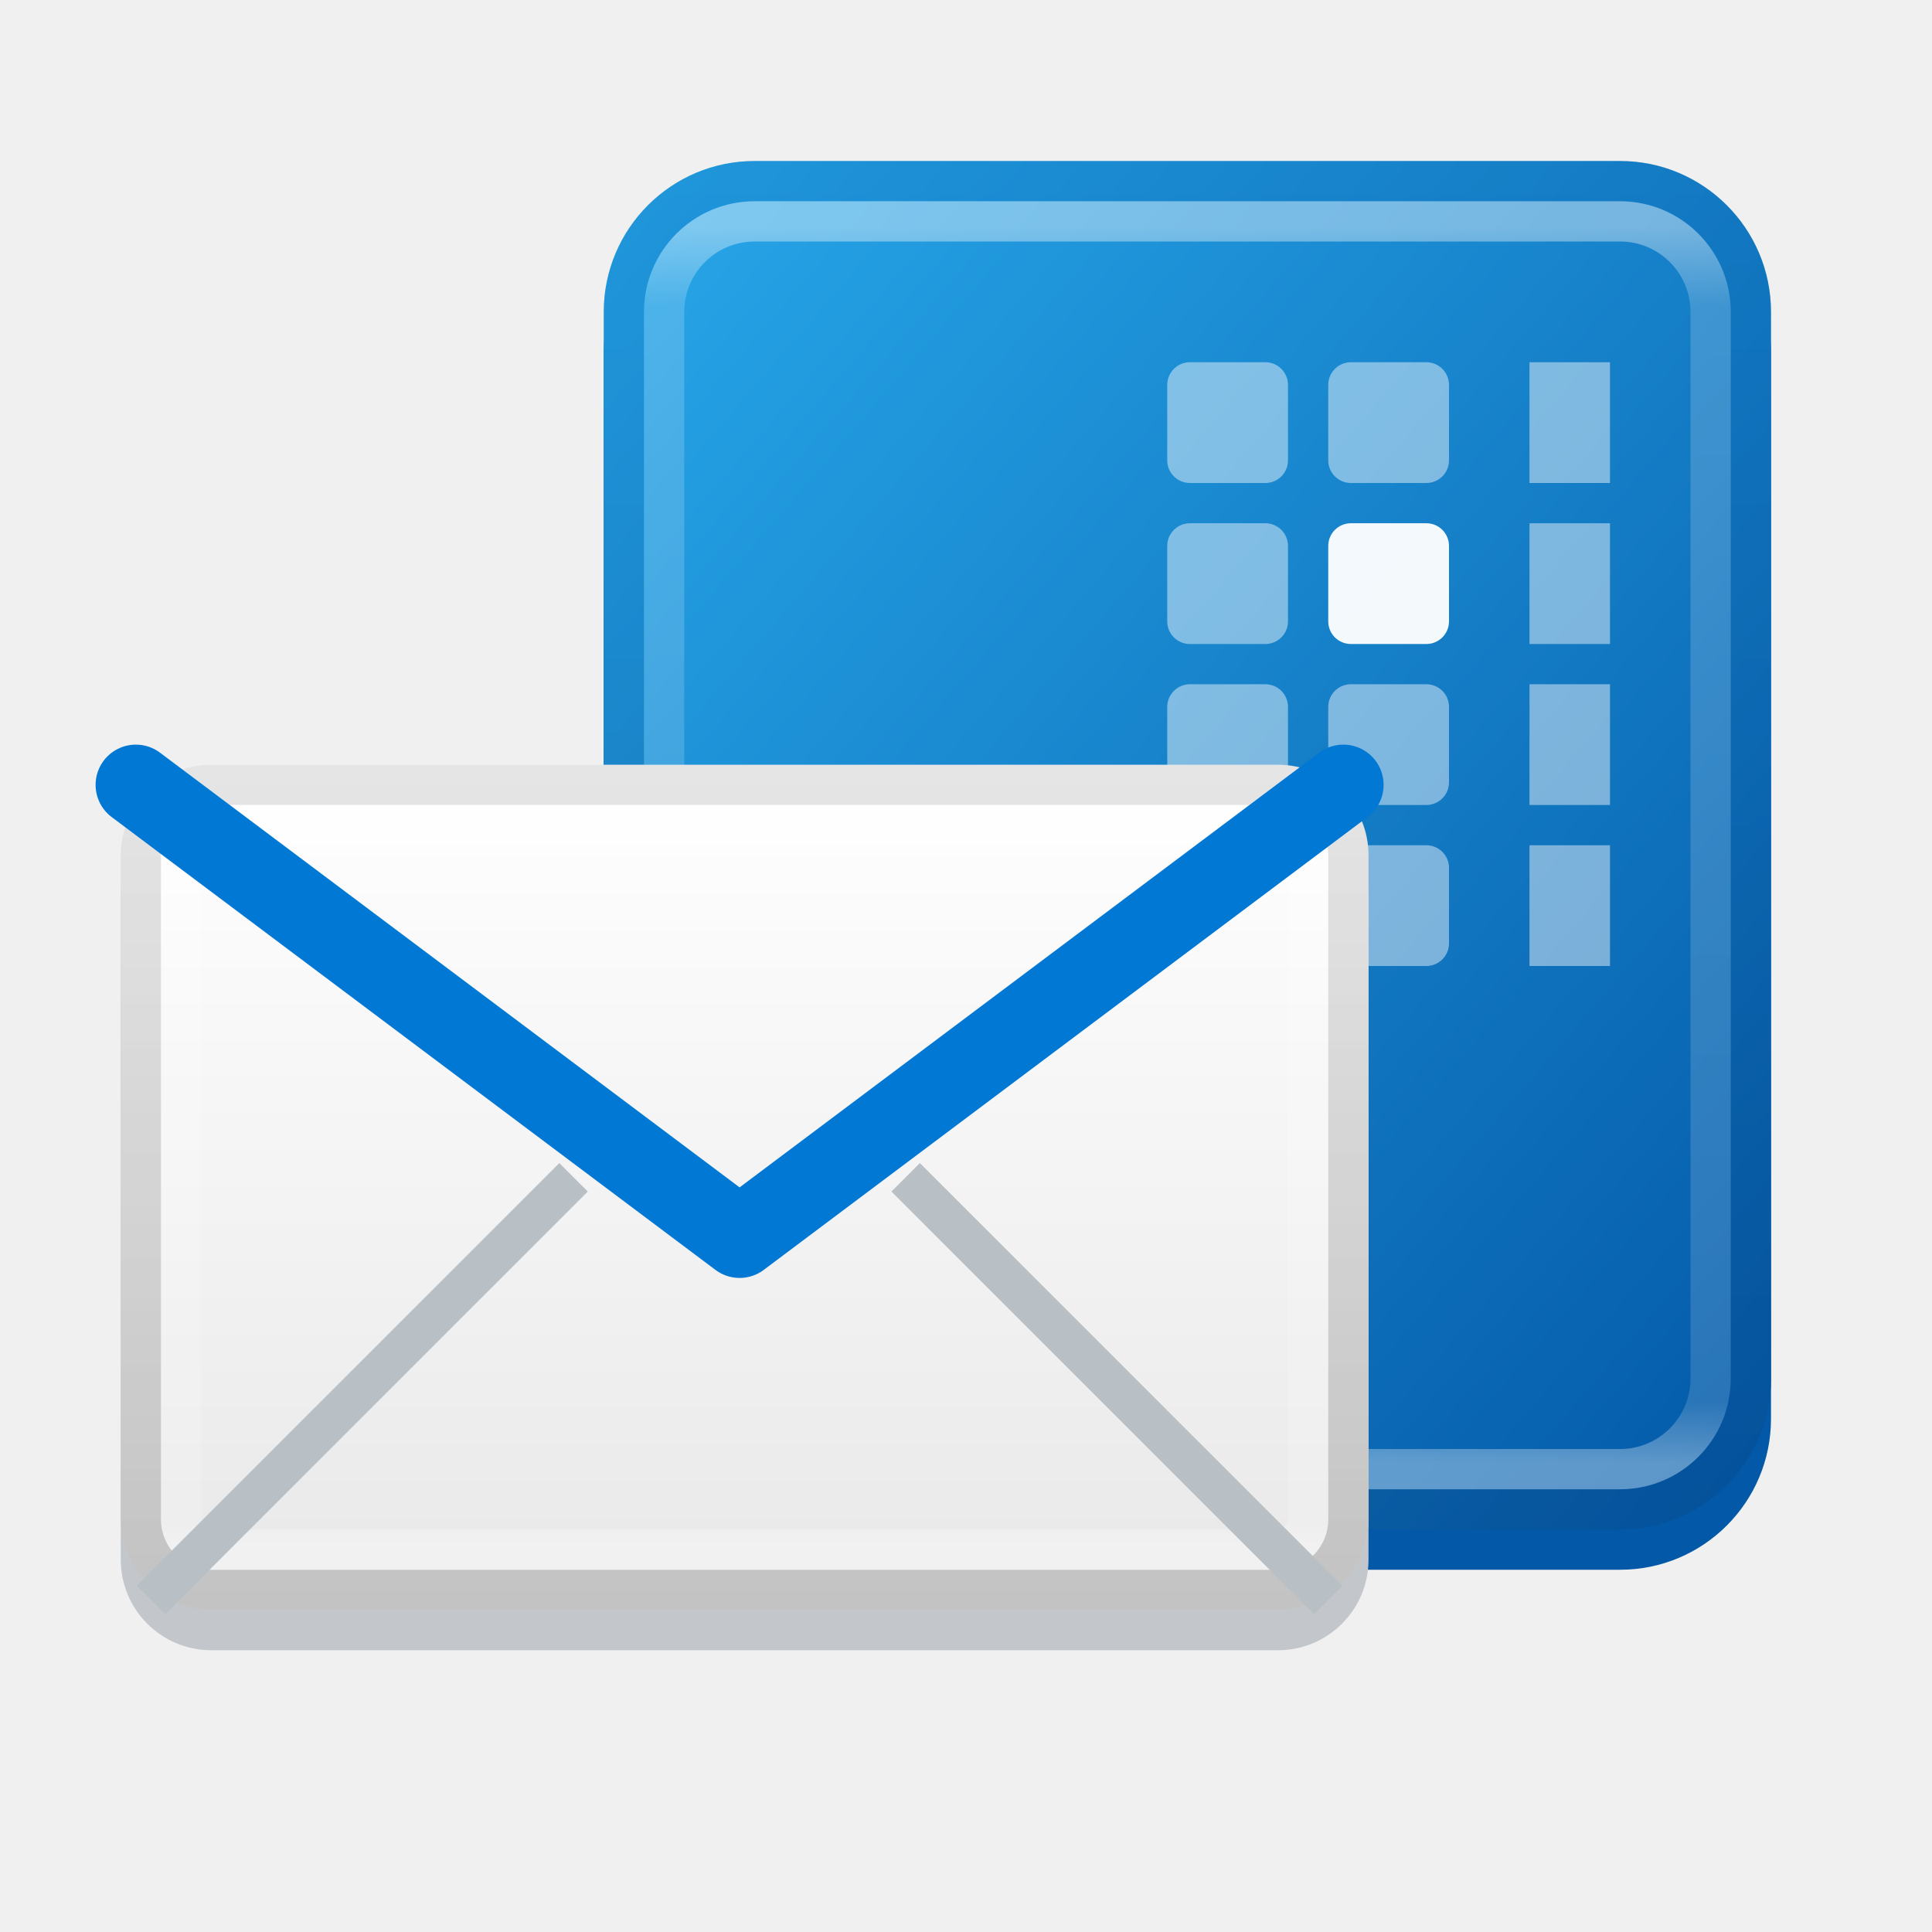
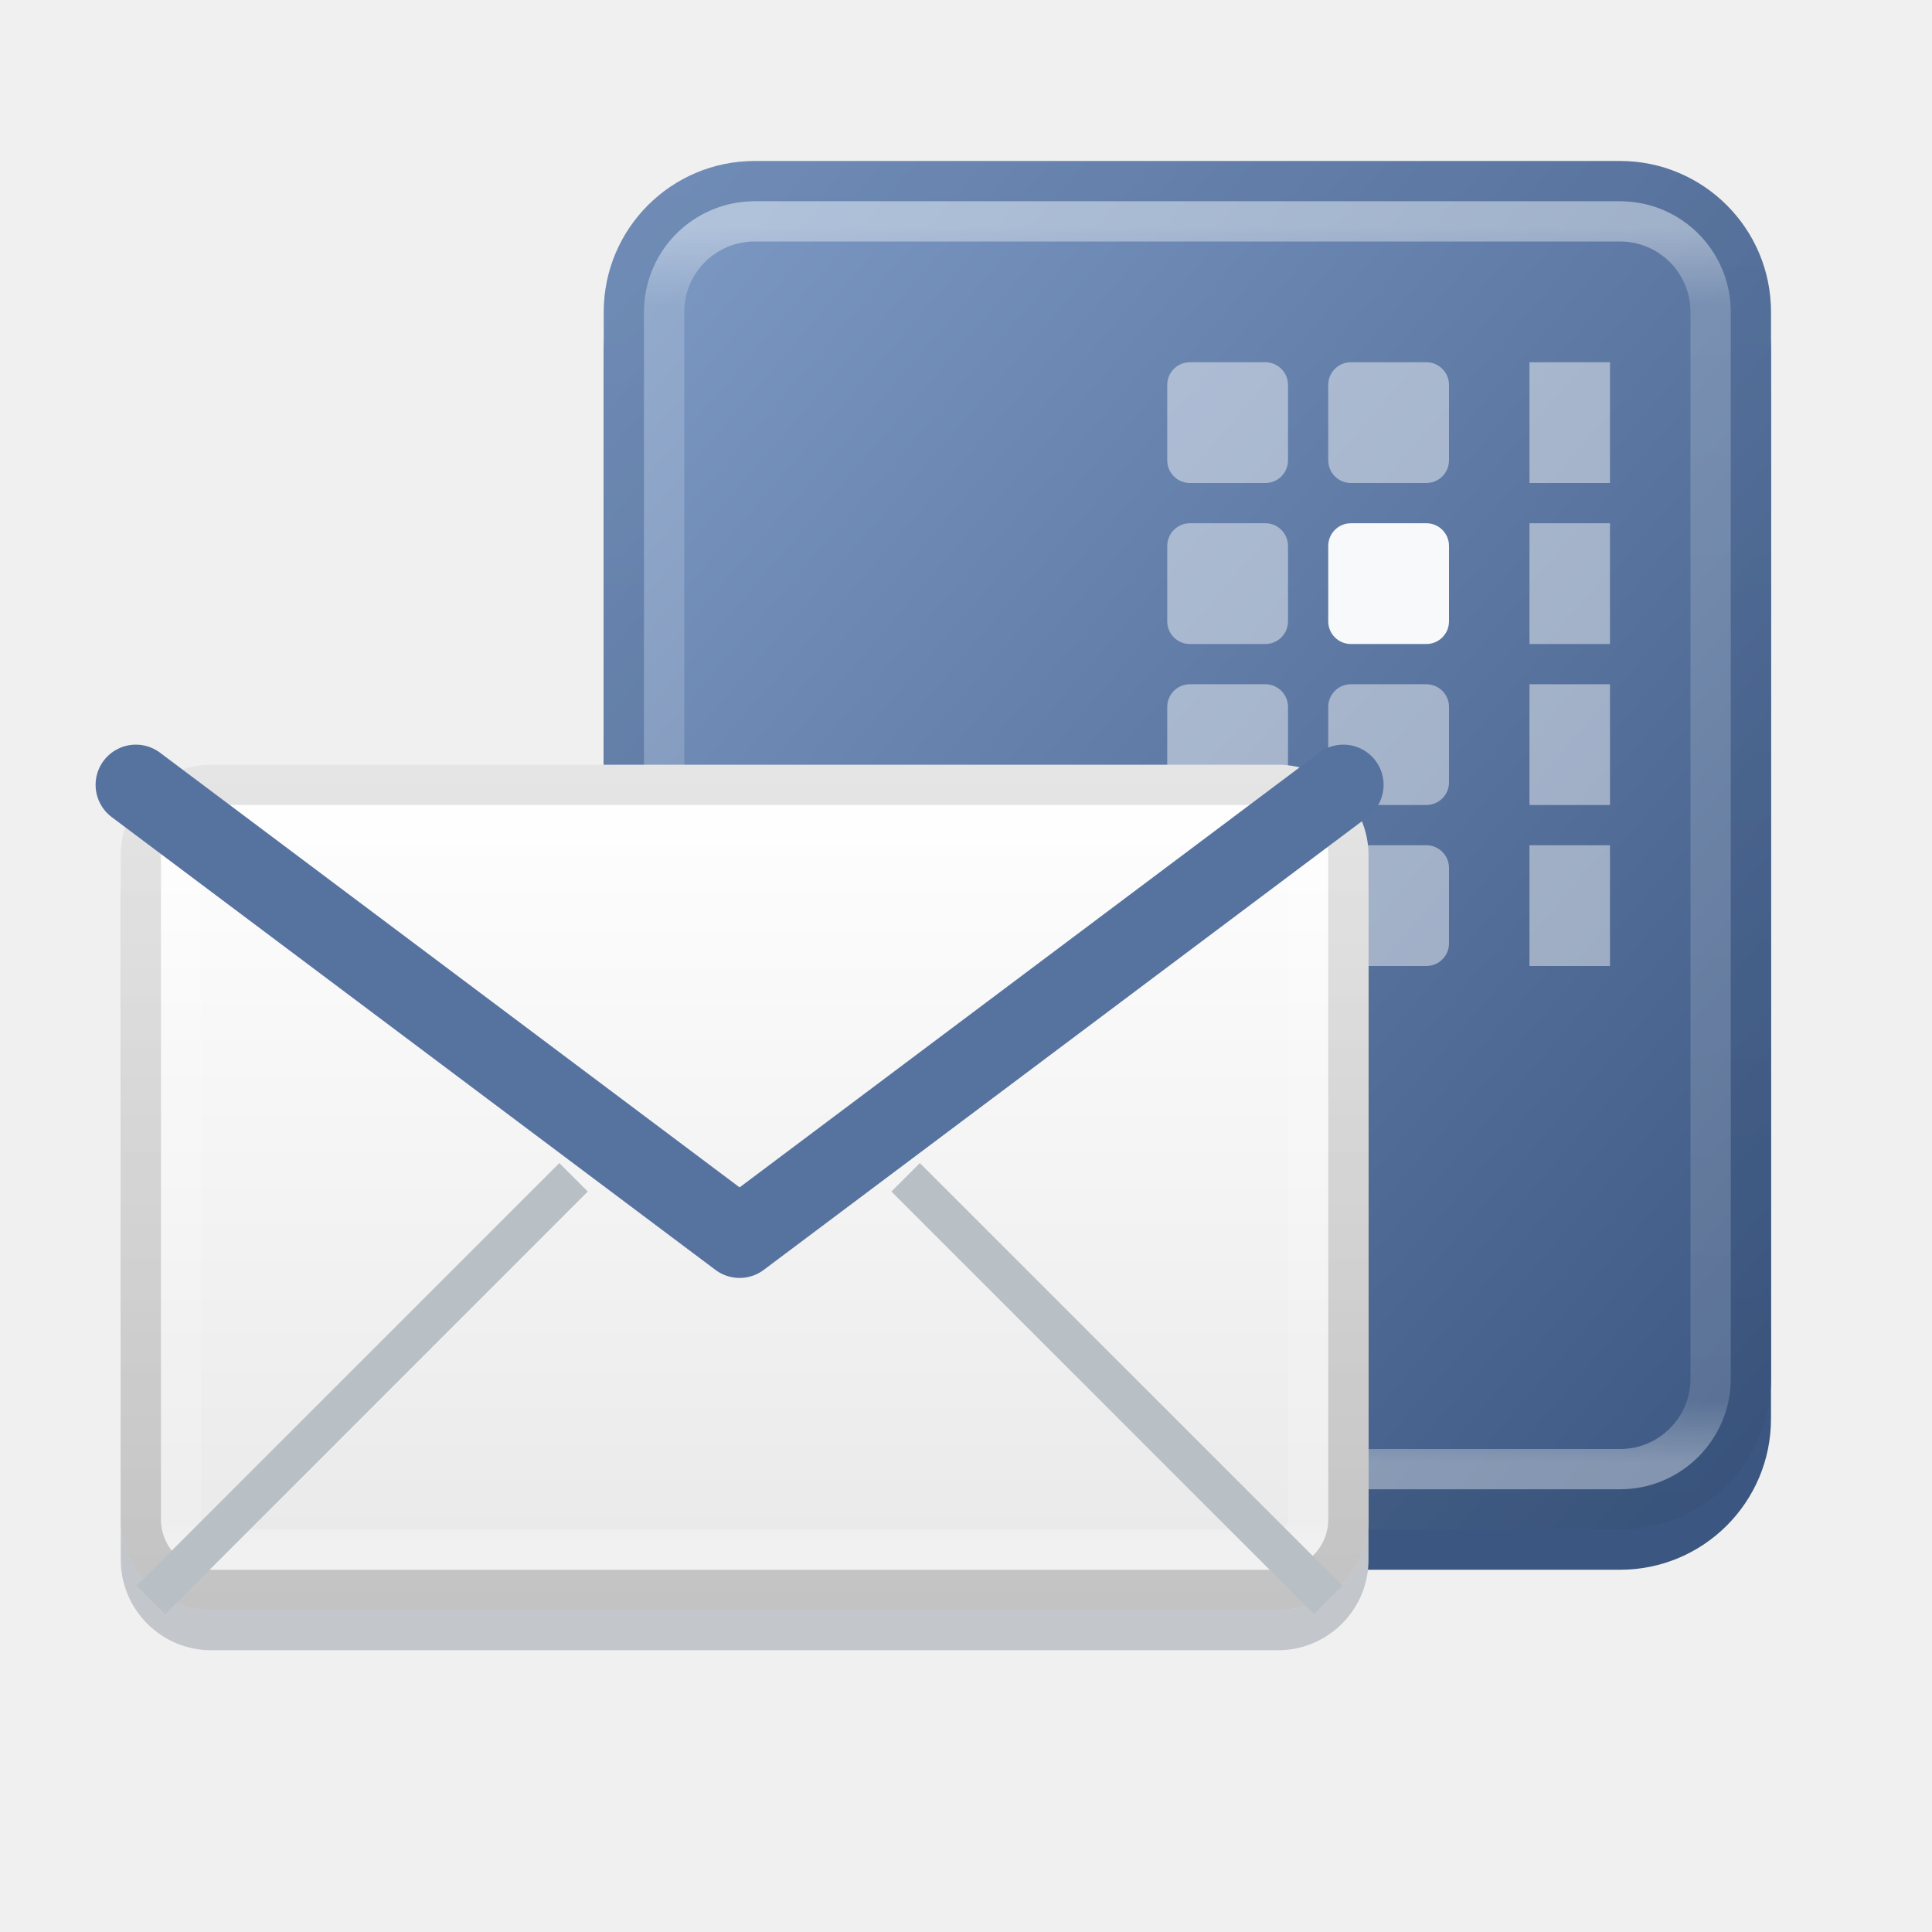
<svg xmlns="http://www.w3.org/2000/svg" width="48" height="48" viewBox="0 0 128 128">
  <defs>
    <filter id="sh" x="-20%" y="-20%" width="140%" height="150%">
      <feGaussianBlur in="SourceAlpha" stdDeviation="2.133" />
      <feOffset dy="2.667" />
      <feComponentTransfer>
        <feFuncA type="linear" slope=".3" />
      </feComponentTransfer>
      <feMerge>
        <feMergeNode />
        <feMergeNode in="SourceGraphic" />
      </feMerge>
    </filter>
    <radialGradient id="sol">
      <stop offset="0" stop-opacity="0" />
      <stop offset="1" stop-opacity="0" />
    </radialGradient>
    <linearGradient id="hl" x1="0" y1="0" x2="0" y2="1">
      <stop offset="0" stop-color="#fff" stop-opacity=".45" />
      <stop offset=".063" stop-color="#fff" stop-opacity=".2" />
      <stop offset=".95" stop-color="#fff" stop-opacity=".157" />
      <stop offset="1" stop-color="#fff" stop-opacity=".392" />
    </linearGradient>
    <linearGradient id="bk" x1="0" y1="0" x2="1" y2="1">
-       <stop offset="0" stop-color="#28a8ea" />
-       <stop offset="1" stop-color="#0358a7" />
+       <stop offset="0" stop-color="#7f9cc6" />
+       <stop offset="1" stop-color="#3b5680" />
    </linearGradient>
    <linearGradient id="bks" x1="0" y1="0" x2="0" y2="1">
-       <stop offset="0" stop-color="#0358a7" stop-opacity="1" />
-       <stop offset="1" stop-color="#032d60" stop-opacity="1" />
+       <stop offset="0" stop-color="#3b5680" stop-opacity="1" />
+       <stop offset="1" stop-color="#243a5c" stop-opacity="1" />
    </linearGradient>
    <linearGradient id="pp" x1="0" y1="0" x2="0" y2="1">
      <stop offset="0" stop-color="#ffffff" stop-opacity="1" />
      <stop offset="1" stop-color="#e8e8e8" stop-opacity="1" />
    </linearGradient>
    <linearGradient id="pps" x1="0" y1="0" x2="0" y2="1">
      <stop offset="0" stop-color="#000" stop-opacity="0.1" />
      <stop offset="1" stop-color="#000" stop-opacity="0.16" />
    </linearGradient>
    <linearGradient id="ac" x1="0" y1="0" x2="0" y2="1">
-       <stop offset="0" stop-color="#28a8ea" stop-opacity="1" />
-       <stop offset="1" stop-color="#0358a7" stop-opacity="1" />
+       <stop offset="0" stop-color="#7f9cc6" stop-opacity="1" />
+       <stop offset="1" stop-color="#3b5680" stop-opacity="1" />
    </linearGradient>
  </defs>
-   <rect x="40" y="13.333" width="77.333" height="90.667" rx="10" fill="#0358a7" />
+   <rect x="40" y="13.333" width="77.333" height="90.667" rx="10" fill="#3b5680" />
  <rect x="40" y="10.667" width="77.333" height="90.667" rx="10" fill="url(#bk)" />
  <rect x="41.333" y="12" width="74.667" height="88" rx="8.667" fill="none" stroke="url(#bks)" stroke-width="2.667" opacity="0.2" />
  <rect x="44" y="14.667" width="69.333" height="82.667" rx="6" fill="none" stroke="url(#hl)" stroke-width="2.667" opacity=".9" />
  <rect x="77.333" y="24" width="8" height="8" rx="1.5" fill="#fff" opacity=".45" />
  <rect x="88" y="24" width="8" height="8" rx="1.5" fill="#fff" opacity=".45" />
  <rect x="101.333" y="24" width="5.333" height="8" rx="0" fill="#fff" opacity=".45" />
  <rect x="77.333" y="34.667" width="8" height="8" rx="1.5" fill="#fff" opacity=".45" />
  <rect x="88" y="34.667" width="8" height="8" rx="1.5" fill="#fff" opacity=".95" />
  <rect x="101.333" y="34.667" width="5.333" height="8" rx="0" fill="#fff" opacity=".45" />
  <rect x="77.333" y="45.333" width="8" height="8" rx="1.5" fill="#fff" opacity=".45" />
  <rect x="88" y="45.333" width="8" height="8" rx="1.5" fill="#fff" opacity=".45" />
  <rect x="101.333" y="45.333" width="5.333" height="8" rx="0" fill="#fff" opacity=".45" />
  <rect x="77.333" y="56" width="8" height="8" rx="1.5" fill="#fff" opacity=".45" />
  <rect x="88" y="56" width="8" height="8" rx="1.5" fill="#fff" opacity=".45" />
  <rect x="101.333" y="56" width="5.333" height="8" rx="0" fill="#fff" opacity=".45" />
  <rect x="8" y="53.333" width="82.667" height="56" rx="6" fill="#c3c7cb" />
  <rect x="8" y="50.667" width="82.667" height="56" rx="6" fill="url(#pp)" />
  <rect x="9.333" y="52" width="80" height="53.333" rx="4.667" fill="none" stroke="url(#pps)" stroke-width="2.667" opacity="1" />
  <rect x="12" y="54.667" width="74.667" height="48" rx="2" fill="none" stroke="url(#hl)" stroke-width="2.667" opacity=".9" />
  <path d="M10,106 L38,78 M88,106 L60,78" stroke="#b8bfc5" stroke-width="2.667" />
-   <path d="M9,52 L49,82 L89,52" fill="none" stroke="#0078d4" stroke-width="5.333" stroke-linejoin="round" stroke-linecap="round" />
+   <path d="M9,52 L49,82 L89,52" fill="none" stroke="#56739f" stroke-width="5.333" stroke-linejoin="round" stroke-linecap="round" />
</svg>
